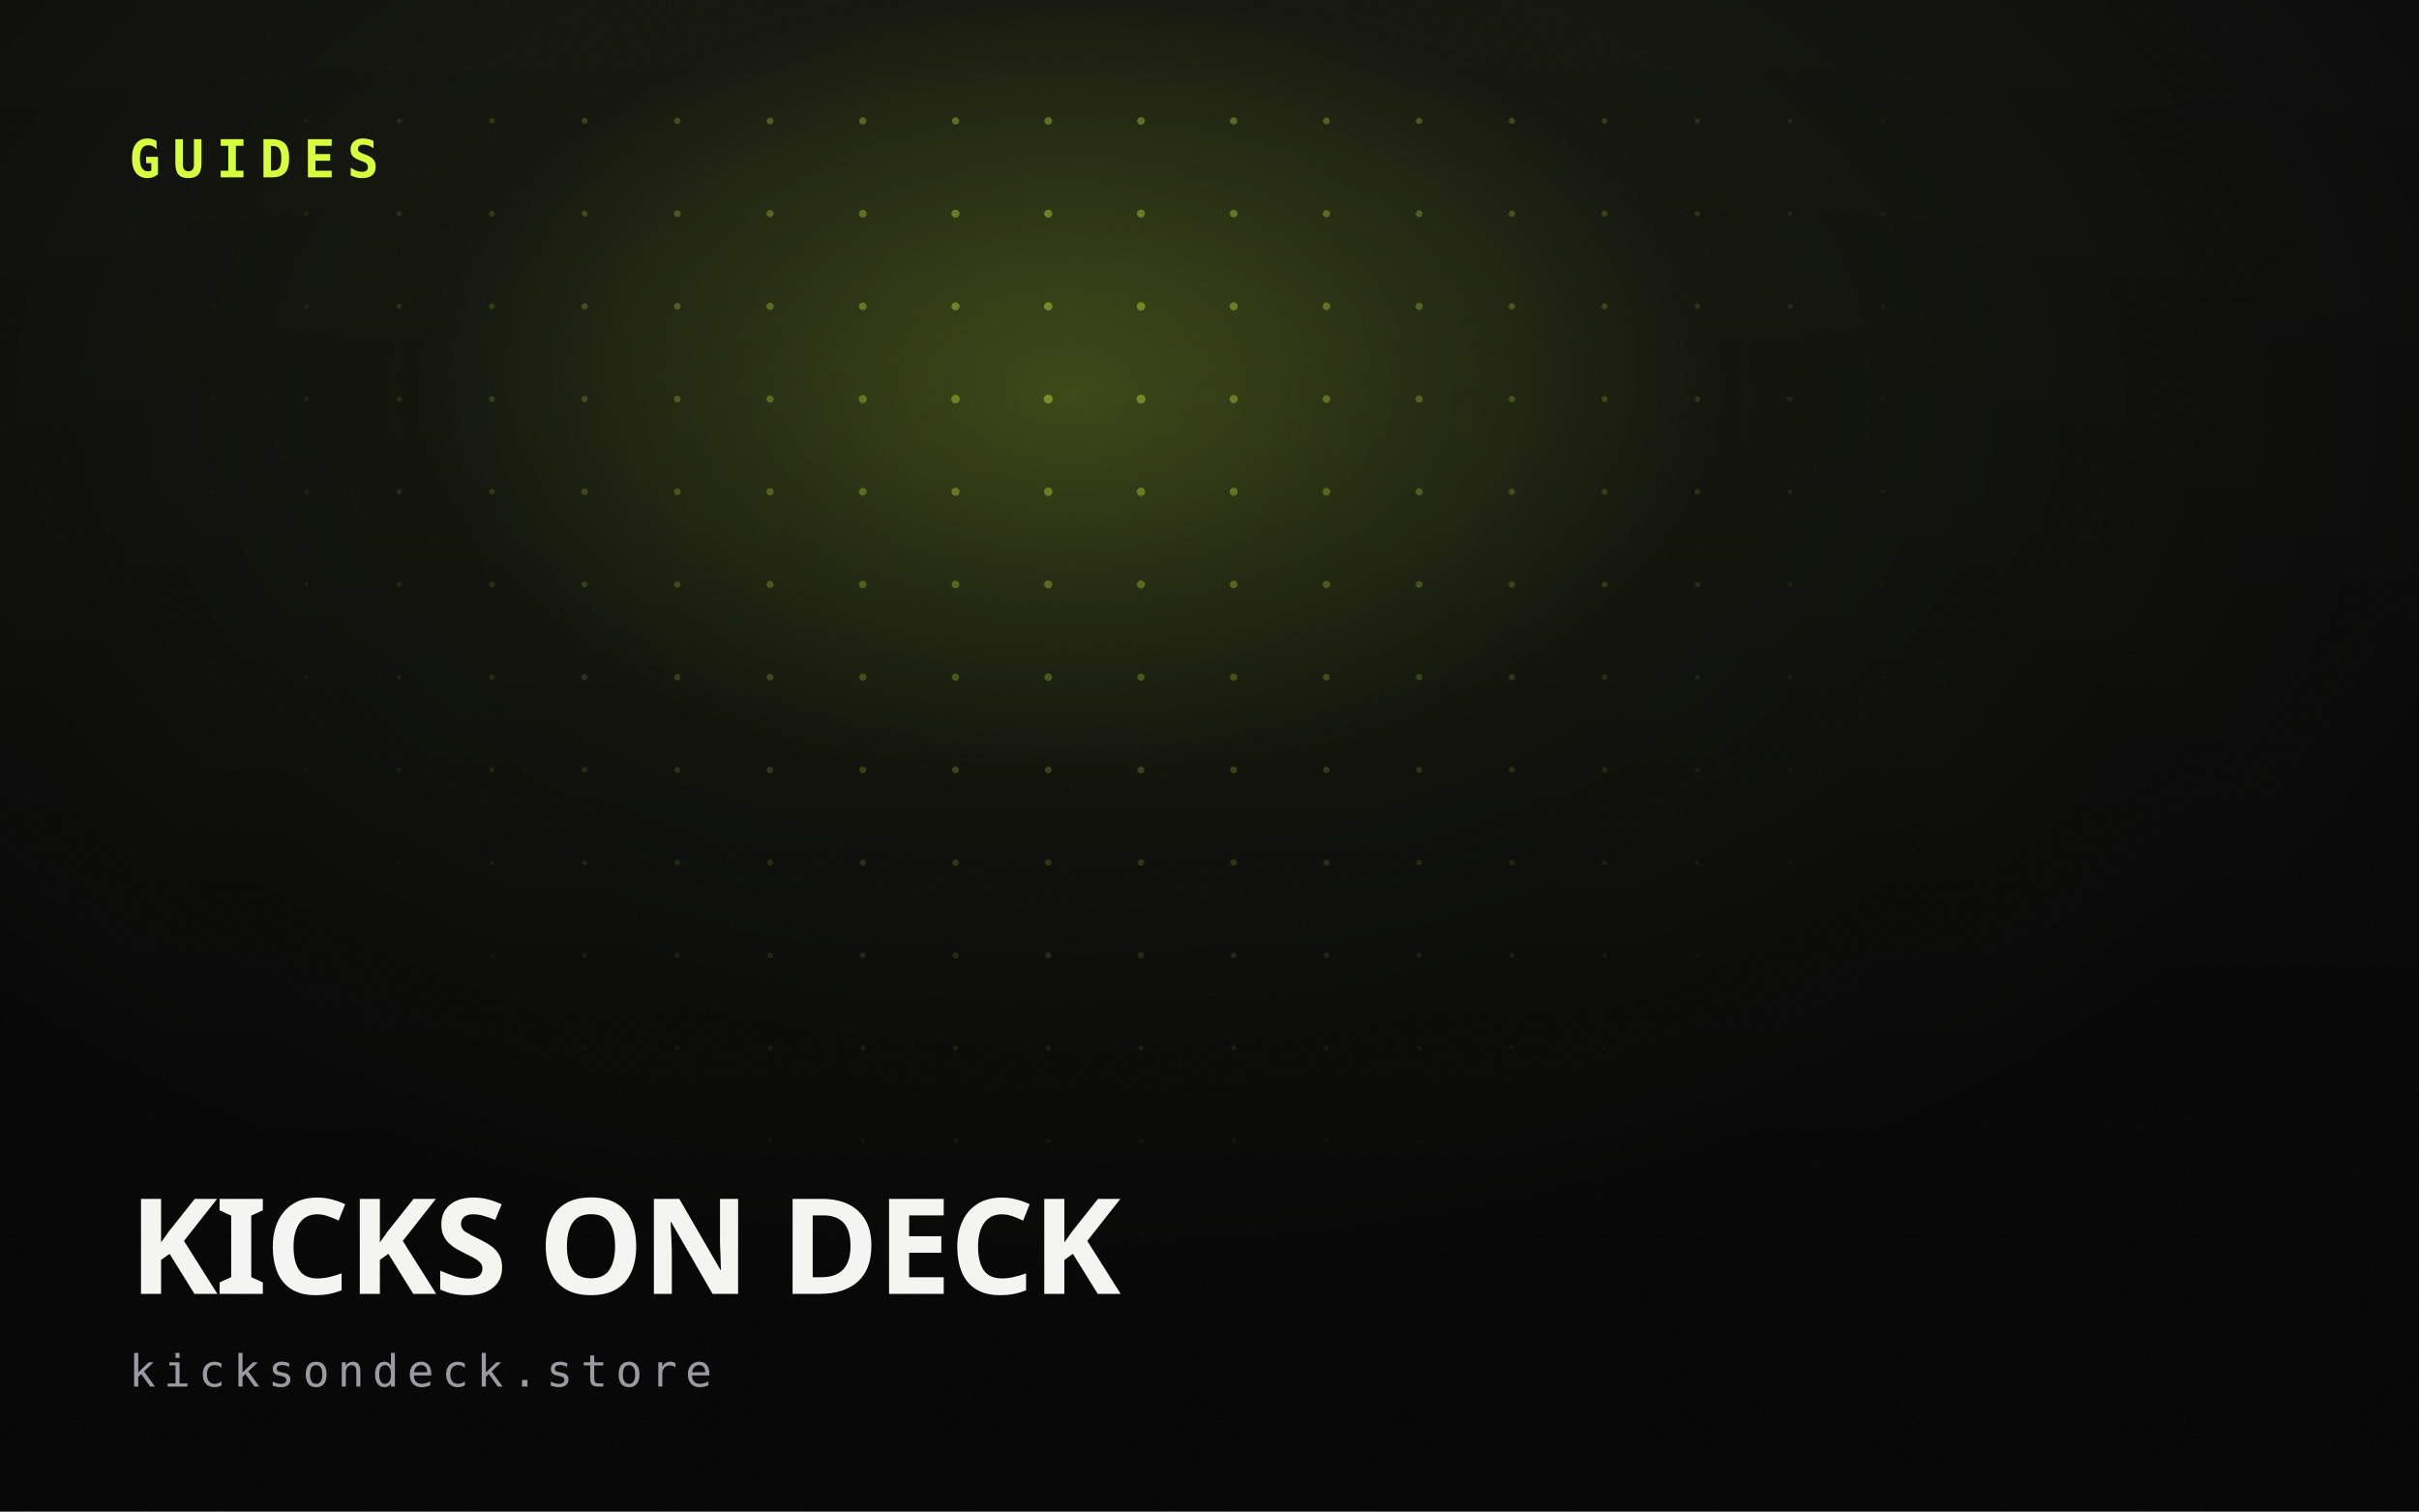
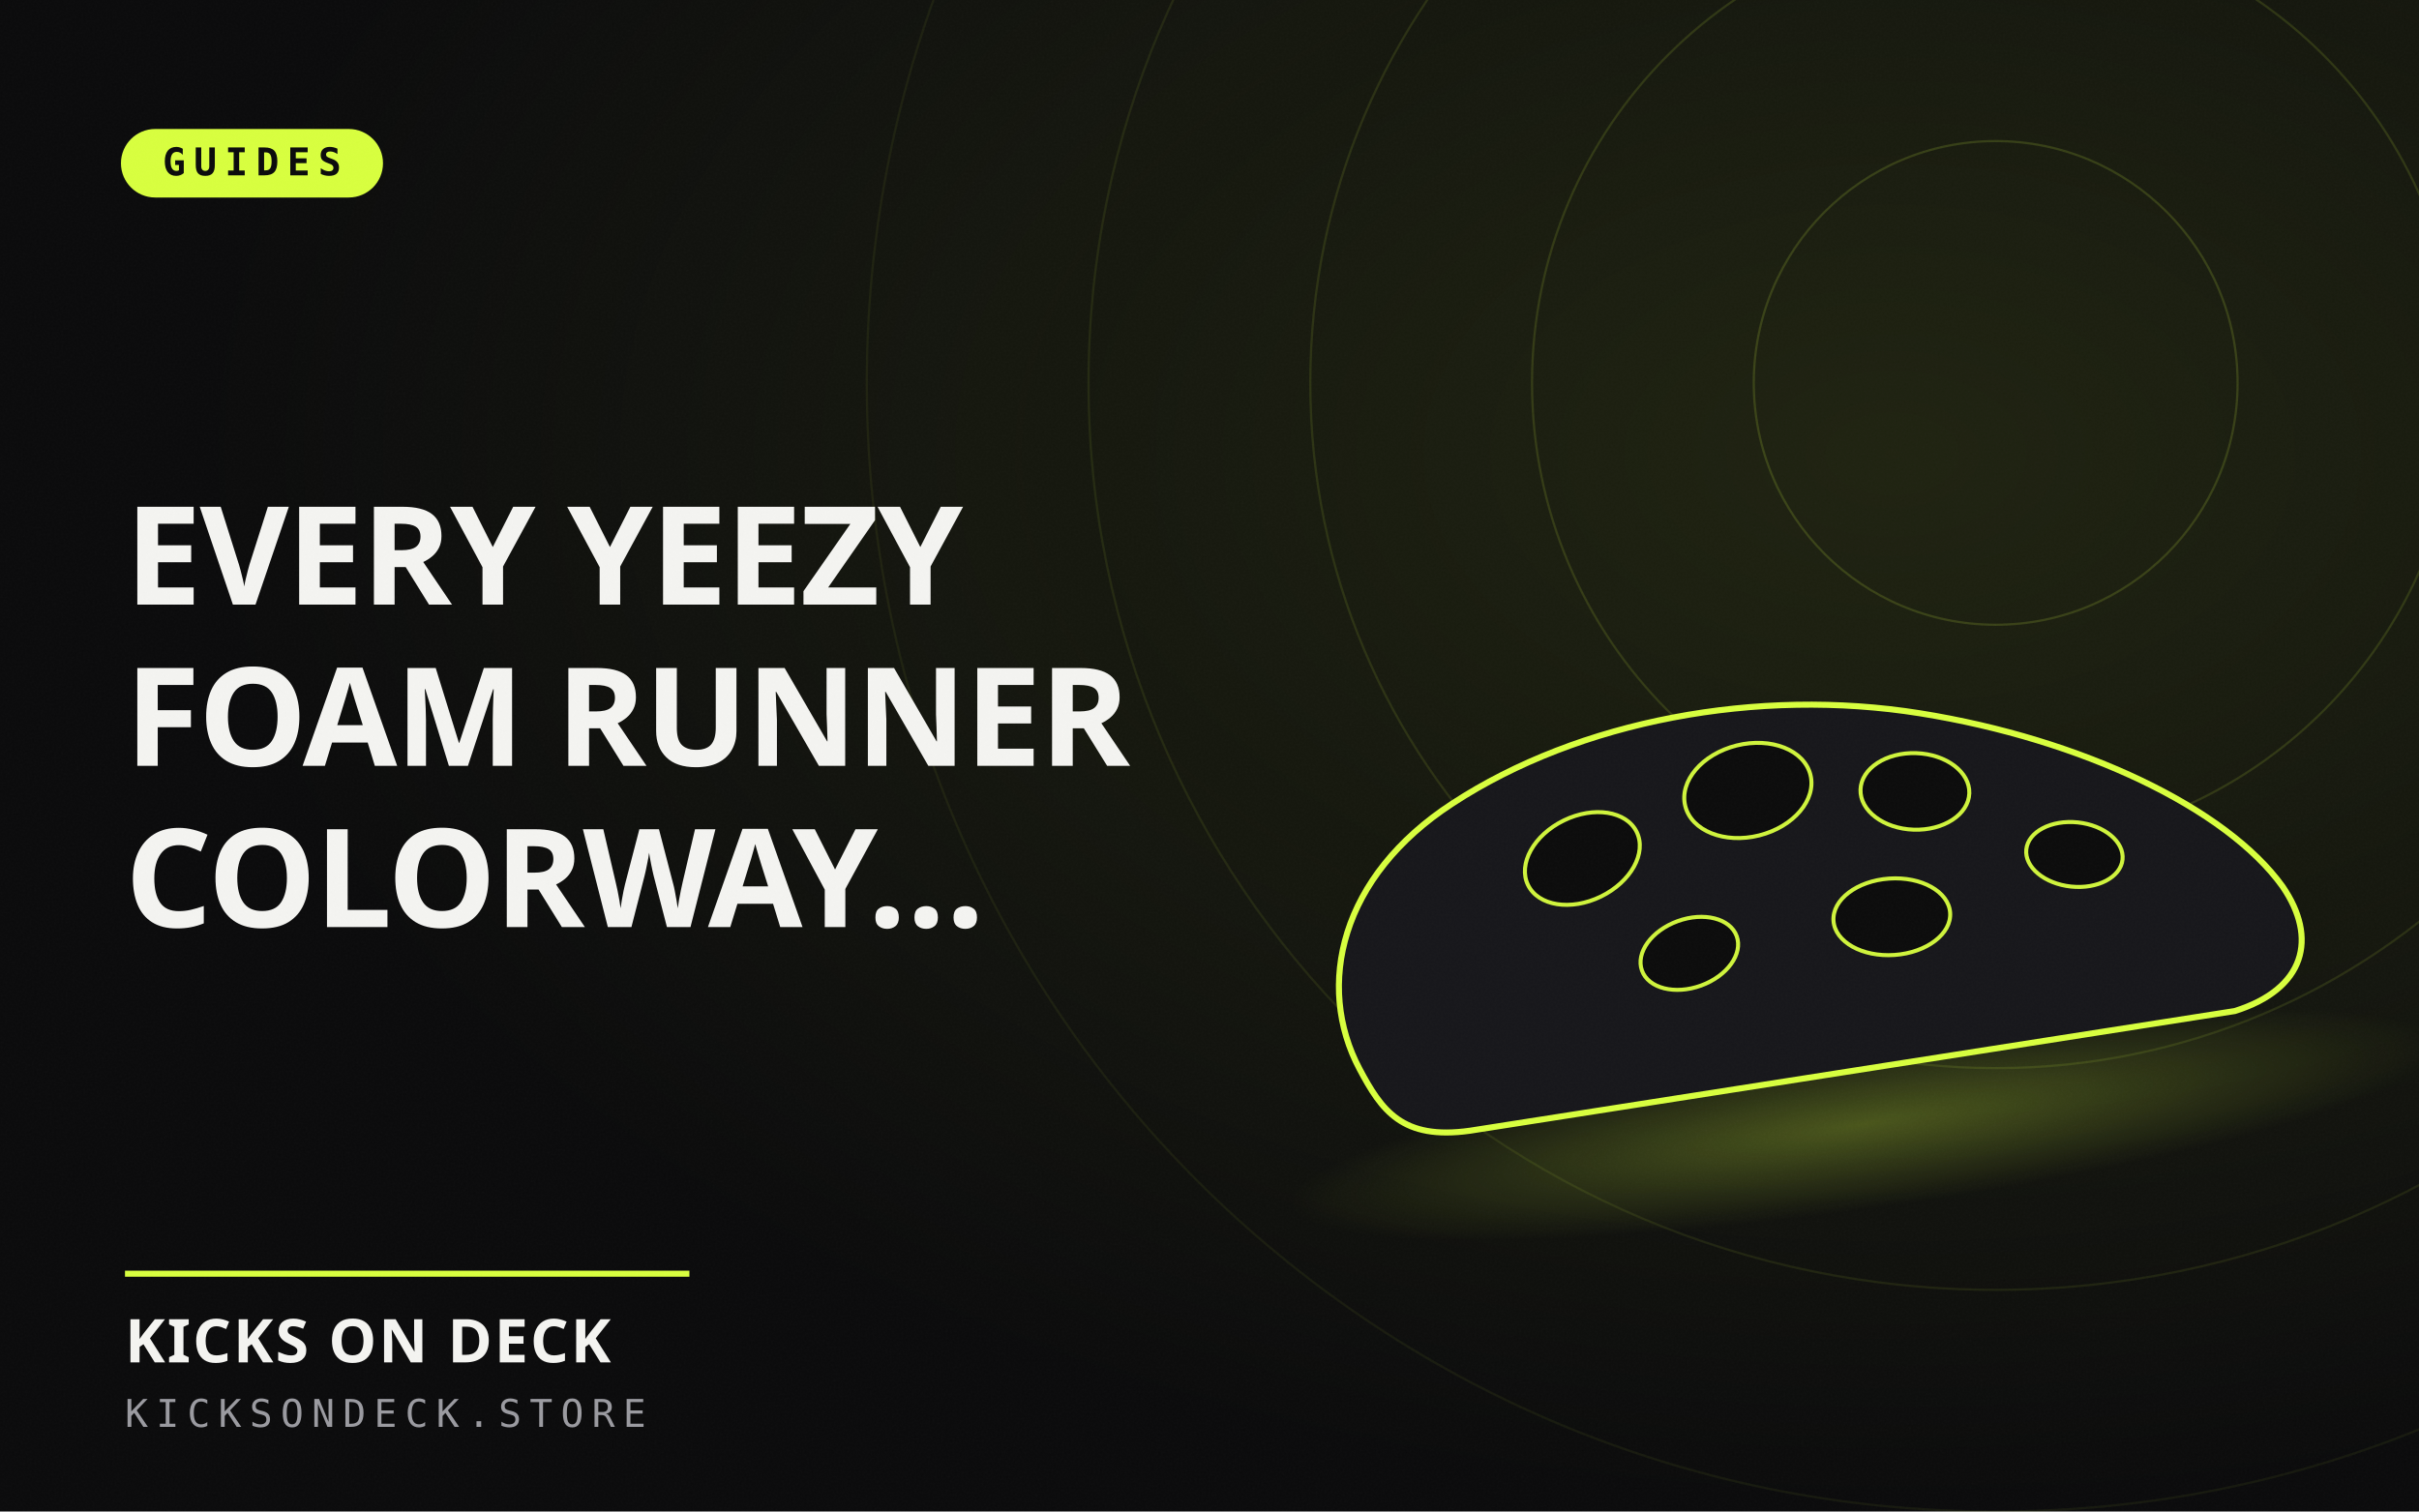
<svg xmlns="http://www.w3.org/2000/svg" viewBox="0 0 1200 750" width="1200" height="750" role="img" aria-label="Every Yeezy Foam Runner Colorway, Explained (2026 Guide)">
  <defs>
-     <radialGradient id="glow" cx="44.3%" cy="26.1%" r="60%">
-       <stop offset="0%" stop-color="#d8ff3e" stop-opacity="0.30" />
-       <stop offset="45%" stop-color="#d8ff3e" stop-opacity="0.05" />
-       <stop offset="100%" stop-color="#d8ff3e" stop-opacity="0" />
-     </radialGradient>
    <filter id="grain">
      <feTurbulence type="fractalNoise" baseFrequency="0.9" numOctaves="2" stitchTiles="stitch" />
      <feColorMatrix type="saturate" values="0" />
      <feComponentTransfer>
        <feFuncA type="linear" slope="0.05" />
      </feComponentTransfer>
    </filter>
-     <linearGradient id="vig" x1="0" y1="0" x2="0" y2="1">
-       <stop offset="0%" stop-color="#000" stop-opacity="0" />
-       <stop offset="100%" stop-color="#000" stop-opacity="0.55" />
-     </linearGradient>
+     <radialGradient id="floor" cx="50%" cy="50%" r="50%">
+       <stop offset="0%" stop-color="#d8ff3e" stop-opacity="0.28" />
+       <stop offset="100%" stop-color="#d8ff3e" stop-opacity="0" />
+     </radialGradient>
+     <radialGradient id="wash" cx="78%" cy="30%" r="70%">
+       <stop offset="0%" stop-color="#d8ff3e" stop-opacity="0.10" />
+       <stop offset="100%" stop-color="#d8ff3e" stop-opacity="0" />
+     </radialGradient>
+     <clipPath id="shoeclip">
+       <path d="M26,206 C10,162 30,110 90,82 C158,50 248,46 326,70 C404,94 470,138 492,180 C506,208 496,232 460,238 L76,244 C42,244 34,228 26,206 Z" />
+     </clipPath>
  </defs>
  <rect width="1200" height="750" fill="#0a0a0b" />
-   <rect width="1200" height="750" fill="url(#glow)" />
-   <circle cx="152" cy="60" r="1.1" fill="#d8ff3e" opacity="0.053" />
-   <circle cx="198" cy="60" r="1.3" fill="#d8ff3e" opacity="0.100" />
-   <circle cx="244" cy="60" r="1.4" fill="#d8ff3e" opacity="0.147" />
-   <circle cx="290" cy="60" r="1.5" fill="#d8ff3e" opacity="0.193" />
-   <circle cx="336" cy="60" r="1.6" fill="#d8ff3e" opacity="0.236" />
-   <circle cx="382" cy="60" r="1.7" fill="#d8ff3e" opacity="0.276" />
-   <circle cx="428" cy="60" r="1.8" fill="#d8ff3e" opacity="0.310" />
-   <circle cx="474" cy="60" r="1.8" fill="#d8ff3e" opacity="0.336" />
-   <circle cx="520" cy="60" r="1.9" fill="#d8ff3e" opacity="0.348" />
-   <circle cx="566" cy="60" r="1.9" fill="#d8ff3e" opacity="0.344" />
-   <circle cx="612" cy="60" r="1.8" fill="#d8ff3e" opacity="0.324" />
-   <circle cx="658" cy="60" r="1.7" fill="#d8ff3e" opacity="0.293" />
-   <circle cx="704" cy="60" r="1.6" fill="#d8ff3e" opacity="0.255" />
-   <circle cx="750" cy="60" r="1.5" fill="#d8ff3e" opacity="0.214" />
-   <circle cx="796" cy="60" r="1.4" fill="#d8ff3e" opacity="0.169" />
-   <circle cx="842" cy="60" r="1.3" fill="#d8ff3e" opacity="0.123" />
-   <circle cx="888" cy="60" r="1.2" fill="#d8ff3e" opacity="0.076" />
-   <circle cx="934" cy="60" r="1.1" fill="#d8ff3e" opacity="0.027" />
-   <circle cx="152" cy="106" r="1.2" fill="#d8ff3e" opacity="0.067" />
-   <circle cx="198" cy="106" r="1.3" fill="#d8ff3e" opacity="0.117" />
-   <circle cx="244" cy="106" r="1.4" fill="#d8ff3e" opacity="0.166" />
-   <circle cx="290" cy="106" r="1.5" fill="#d8ff3e" opacity="0.214" />
-   <circle cx="336" cy="106" r="1.7" fill="#d8ff3e" opacity="0.261" />
-   <circle cx="382" cy="106" r="1.8" fill="#d8ff3e" opacity="0.307" />
-   <circle cx="428" cy="106" r="1.9" fill="#d8ff3e" opacity="0.348" />
-   <circle cx="474" cy="106" r="2.0" fill="#d8ff3e" opacity="0.382" />
-   <circle cx="520" cy="106" r="2.0" fill="#d8ff3e" opacity="0.399" />
-   <circle cx="566" cy="106" r="2.0" fill="#d8ff3e" opacity="0.393" />
-   <circle cx="612" cy="106" r="1.9" fill="#d8ff3e" opacity="0.365" />
-   <circle cx="658" cy="106" r="1.8" fill="#d8ff3e" opacity="0.327" />
-   <circle cx="704" cy="106" r="1.7" fill="#d8ff3e" opacity="0.283" />
-   <circle cx="750" cy="106" r="1.6" fill="#d8ff3e" opacity="0.237" />
-   <circle cx="796" cy="106" r="1.5" fill="#d8ff3e" opacity="0.189" />
-   <circle cx="842" cy="106" r="1.4" fill="#d8ff3e" opacity="0.140" />
-   <circle cx="888" cy="106" r="1.2" fill="#d8ff3e" opacity="0.091" />
-   <circle cx="934" cy="106" r="1.1" fill="#d8ff3e" opacity="0.041" />
-   <circle cx="106" cy="152" r="1.1" fill="#d8ff3e" opacity="0.025" />
-   <circle cx="152" cy="152" r="1.2" fill="#d8ff3e" opacity="0.076" />
-   <circle cx="198" cy="152" r="1.3" fill="#d8ff3e" opacity="0.127" />
-   <circle cx="244" cy="152" r="1.4" fill="#d8ff3e" opacity="0.177" />
-   <circle cx="290" cy="152" r="1.6" fill="#d8ff3e" opacity="0.228" />
-   <circle cx="336" cy="152" r="1.7" fill="#d8ff3e" opacity="0.278" />
-   <circle cx="382" cy="152" r="1.8" fill="#d8ff3e" opacity="0.327" />
-   <circle cx="428" cy="152" r="1.9" fill="#d8ff3e" opacity="0.376" />
-   <circle cx="474" cy="152" r="2.0" fill="#d8ff3e" opacity="0.420" />
-   <circle cx="520" cy="152" r="2.1" fill="#d8ff3e" opacity="0.450" />
-   <circle cx="566" cy="152" r="2.1" fill="#d8ff3e" opacity="0.438" />
-   <circle cx="612" cy="152" r="2.0" fill="#d8ff3e" opacity="0.398" />
-   <circle cx="658" cy="152" r="1.9" fill="#d8ff3e" opacity="0.351" />
-   <circle cx="704" cy="152" r="1.8" fill="#d8ff3e" opacity="0.302" />
-   <circle cx="750" cy="152" r="1.6" fill="#d8ff3e" opacity="0.252" />
-   <circle cx="796" cy="152" r="1.5" fill="#d8ff3e" opacity="0.202" />
-   <circle cx="842" cy="152" r="1.4" fill="#d8ff3e" opacity="0.151" />
-   <circle cx="888" cy="152" r="1.3" fill="#d8ff3e" opacity="0.100" />
-   <circle cx="934" cy="152" r="1.1" fill="#d8ff3e" opacity="0.050" />
-   <circle cx="106" cy="198" r="1.1" fill="#d8ff3e" opacity="0.028" />
-   <circle cx="152" cy="198" r="1.2" fill="#d8ff3e" opacity="0.079" />
-   <circle cx="198" cy="198" r="1.3" fill="#d8ff3e" opacity="0.130" />
-   <circle cx="244" cy="198" r="1.5" fill="#d8ff3e" opacity="0.181" />
-   <circle cx="290" cy="198" r="1.6" fill="#d8ff3e" opacity="0.232" />
-   <circle cx="336" cy="198" r="1.7" fill="#d8ff3e" opacity="0.283" />
-   <circle cx="382" cy="198" r="1.8" fill="#d8ff3e" opacity="0.334" />
-   <circle cx="428" cy="198" r="2.0" fill="#d8ff3e" opacity="0.386" />
-   <circle cx="474" cy="198" r="2.1" fill="#d8ff3e" opacity="0.437" />
-   <circle cx="520" cy="198" r="2.2" fill="#d8ff3e" opacity="0.488" />
-   <circle cx="566" cy="198" r="2.2" fill="#d8ff3e" opacity="0.461" />
-   <circle cx="612" cy="198" r="2.0" fill="#d8ff3e" opacity="0.410" />
-   <circle cx="658" cy="198" r="1.9" fill="#d8ff3e" opacity="0.359" />
-   <circle cx="704" cy="198" r="1.8" fill="#d8ff3e" opacity="0.308" />
-   <circle cx="750" cy="198" r="1.6" fill="#d8ff3e" opacity="0.257" />
-   <circle cx="796" cy="198" r="1.5" fill="#d8ff3e" opacity="0.206" />
-   <circle cx="842" cy="198" r="1.4" fill="#d8ff3e" opacity="0.154" />
-   <circle cx="888" cy="198" r="1.3" fill="#d8ff3e" opacity="0.103" />
-   <circle cx="934" cy="198" r="1.1" fill="#d8ff3e" opacity="0.052" />
-   <circle cx="106" cy="244" r="1.1" fill="#d8ff3e" opacity="0.025" />
-   <circle cx="152" cy="244" r="1.2" fill="#d8ff3e" opacity="0.076" />
-   <circle cx="198" cy="244" r="1.3" fill="#d8ff3e" opacity="0.126" />
-   <circle cx="244" cy="244" r="1.4" fill="#d8ff3e" opacity="0.177" />
-   <circle cx="290" cy="244" r="1.6" fill="#d8ff3e" opacity="0.227" />
-   <circle cx="336" cy="244" r="1.7" fill="#d8ff3e" opacity="0.277" />
-   <circle cx="382" cy="244" r="1.8" fill="#d8ff3e" opacity="0.326" />
-   <circle cx="428" cy="244" r="1.9" fill="#d8ff3e" opacity="0.374" />
-   <circle cx="474" cy="244" r="2.0" fill="#d8ff3e" opacity="0.417" />
-   <circle cx="520" cy="244" r="2.1" fill="#d8ff3e" opacity="0.445" />
-   <circle cx="566" cy="244" r="2.1" fill="#d8ff3e" opacity="0.434" />
-   <circle cx="612" cy="244" r="2.0" fill="#d8ff3e" opacity="0.395" />
-   <circle cx="658" cy="244" r="1.9" fill="#d8ff3e" opacity="0.349" />
-   <circle cx="704" cy="244" r="1.8" fill="#d8ff3e" opacity="0.301" />
-   <circle cx="750" cy="244" r="1.6" fill="#d8ff3e" opacity="0.251" />
-   <circle cx="796" cy="244" r="1.5" fill="#d8ff3e" opacity="0.201" />
-   <circle cx="842" cy="244" r="1.4" fill="#d8ff3e" opacity="0.150" />
-   <circle cx="888" cy="244" r="1.2" fill="#d8ff3e" opacity="0.100" />
-   <circle cx="934" cy="244" r="1.1" fill="#d8ff3e" opacity="0.049" />
-   <circle cx="152" cy="290" r="1.2" fill="#d8ff3e" opacity="0.066" />
-   <circle cx="198" cy="290" r="1.3" fill="#d8ff3e" opacity="0.116" />
-   <circle cx="244" cy="290" r="1.4" fill="#d8ff3e" opacity="0.164" />
-   <circle cx="290" cy="290" r="1.5" fill="#d8ff3e" opacity="0.213" />
-   <circle cx="336" cy="290" r="1.6" fill="#d8ff3e" opacity="0.259" />
-   <circle cx="382" cy="290" r="1.8" fill="#d8ff3e" opacity="0.304" />
-   <circle cx="428" cy="290" r="1.9" fill="#d8ff3e" opacity="0.345" />
-   <circle cx="474" cy="290" r="1.9" fill="#d8ff3e" opacity="0.378" />
-   <circle cx="520" cy="290" r="2.0" fill="#d8ff3e" opacity="0.395" />
-   <circle cx="566" cy="290" r="2.0" fill="#d8ff3e" opacity="0.389" />
-   <circle cx="612" cy="290" r="1.9" fill="#d8ff3e" opacity="0.362" />
-   <circle cx="658" cy="290" r="1.8" fill="#d8ff3e" opacity="0.324" />
-   <circle cx="704" cy="290" r="1.7" fill="#d8ff3e" opacity="0.281" />
-   <circle cx="750" cy="290" r="1.6" fill="#d8ff3e" opacity="0.235" />
-   <circle cx="796" cy="290" r="1.5" fill="#d8ff3e" opacity="0.188" />
-   <circle cx="842" cy="290" r="1.3" fill="#d8ff3e" opacity="0.139" />
-   <circle cx="888" cy="290" r="1.2" fill="#d8ff3e" opacity="0.090" />
-   <circle cx="934" cy="290" r="1.1" fill="#d8ff3e" opacity="0.040" />
-   <circle cx="152" cy="336" r="1.1" fill="#d8ff3e" opacity="0.051" />
-   <circle cx="198" cy="336" r="1.2" fill="#d8ff3e" opacity="0.099" />
-   <circle cx="244" cy="336" r="1.4" fill="#d8ff3e" opacity="0.145" />
-   <circle cx="290" cy="336" r="1.5" fill="#d8ff3e" opacity="0.190" />
-   <circle cx="336" cy="336" r="1.6" fill="#d8ff3e" opacity="0.233" />
-   <circle cx="382" cy="336" r="1.7" fill="#d8ff3e" opacity="0.273" />
-   <circle cx="428" cy="336" r="1.8" fill="#d8ff3e" opacity="0.307" />
-   <circle cx="474" cy="336" r="1.8" fill="#d8ff3e" opacity="0.332" />
-   <circle cx="520" cy="336" r="1.9" fill="#d8ff3e" opacity="0.344" />
-   <circle cx="566" cy="336" r="1.8" fill="#d8ff3e" opacity="0.340" />
-   <circle cx="612" cy="336" r="1.8" fill="#d8ff3e" opacity="0.320" />
-   <circle cx="658" cy="336" r="1.7" fill="#d8ff3e" opacity="0.290" />
-   <circle cx="704" cy="336" r="1.6" fill="#d8ff3e" opacity="0.253" />
-   <circle cx="750" cy="336" r="1.5" fill="#d8ff3e" opacity="0.211" />
-   <circle cx="796" cy="336" r="1.4" fill="#d8ff3e" opacity="0.167" />
-   <circle cx="842" cy="336" r="1.3" fill="#d8ff3e" opacity="0.121" />
-   <circle cx="888" cy="336" r="1.2" fill="#d8ff3e" opacity="0.074" />
-   <circle cx="934" cy="336" r="1.1" fill="#d8ff3e" opacity="0.026" />
-   <circle cx="152" cy="382" r="1.1" fill="#d8ff3e" opacity="0.031" />
-   <circle cx="198" cy="382" r="1.2" fill="#d8ff3e" opacity="0.076" />
-   <circle cx="244" cy="382" r="1.3" fill="#d8ff3e" opacity="0.120" />
-   <circle cx="290" cy="382" r="1.4" fill="#d8ff3e" opacity="0.162" />
-   <circle cx="336" cy="382" r="1.5" fill="#d8ff3e" opacity="0.201" />
-   <circle cx="382" cy="382" r="1.6" fill="#d8ff3e" opacity="0.235" />
-   <circle cx="428" cy="382" r="1.7" fill="#d8ff3e" opacity="0.264" />
-   <circle cx="474" cy="382" r="1.7" fill="#d8ff3e" opacity="0.284" />
-   <circle cx="520" cy="382" r="1.7" fill="#d8ff3e" opacity="0.293" />
-   <circle cx="566" cy="382" r="1.7" fill="#d8ff3e" opacity="0.290" />
-   <circle cx="612" cy="382" r="1.7" fill="#d8ff3e" opacity="0.275" />
-   <circle cx="658" cy="382" r="1.6" fill="#d8ff3e" opacity="0.250" />
-   <circle cx="704" cy="382" r="1.5" fill="#d8ff3e" opacity="0.218" />
-   <circle cx="750" cy="382" r="1.5" fill="#d8ff3e" opacity="0.181" />
-   <circle cx="796" cy="382" r="1.4" fill="#d8ff3e" opacity="0.140" />
-   <circle cx="842" cy="382" r="1.2" fill="#d8ff3e" opacity="0.097" />
-   <circle cx="888" cy="382" r="1.1" fill="#d8ff3e" opacity="0.053" />
-   <circle cx="198" cy="428" r="1.1" fill="#d8ff3e" opacity="0.049" />
-   <circle cx="244" cy="428" r="1.2" fill="#d8ff3e" opacity="0.090" />
-   <circle cx="290" cy="428" r="1.3" fill="#d8ff3e" opacity="0.128" />
-   <circle cx="336" cy="428" r="1.4" fill="#d8ff3e" opacity="0.163" />
-   <circle cx="382" cy="428" r="1.5" fill="#d8ff3e" opacity="0.194" />
-   <circle cx="428" cy="428" r="1.5" fill="#d8ff3e" opacity="0.218" />
-   <circle cx="474" cy="428" r="1.6" fill="#d8ff3e" opacity="0.235" />
-   <circle cx="520" cy="428" r="1.6" fill="#d8ff3e" opacity="0.242" />
-   <circle cx="566" cy="428" r="1.6" fill="#d8ff3e" opacity="0.239" />
-   <circle cx="612" cy="428" r="1.6" fill="#d8ff3e" opacity="0.227" />
-   <circle cx="658" cy="428" r="1.5" fill="#d8ff3e" opacity="0.206" />
-   <circle cx="704" cy="428" r="1.4" fill="#d8ff3e" opacity="0.178" />
-   <circle cx="750" cy="428" r="1.4" fill="#d8ff3e" opacity="0.146" />
-   <circle cx="796" cy="428" r="1.3" fill="#d8ff3e" opacity="0.109" />
-   <circle cx="842" cy="428" r="1.2" fill="#d8ff3e" opacity="0.069" />
-   <circle cx="888" cy="428" r="1.1" fill="#d8ff3e" opacity="0.027" />
-   <circle cx="244" cy="474" r="1.1" fill="#d8ff3e" opacity="0.056" />
-   <circle cx="290" cy="474" r="1.2" fill="#d8ff3e" opacity="0.091" />
-   <circle cx="336" cy="474" r="1.3" fill="#d8ff3e" opacity="0.123" />
-   <circle cx="382" cy="474" r="1.4" fill="#d8ff3e" opacity="0.150" />
-   <circle cx="428" cy="474" r="1.4" fill="#d8ff3e" opacity="0.171" />
-   <circle cx="474" cy="474" r="1.5" fill="#d8ff3e" opacity="0.185" />
-   <circle cx="520" cy="474" r="1.5" fill="#d8ff3e" opacity="0.191" />
-   <circle cx="566" cy="474" r="1.5" fill="#d8ff3e" opacity="0.189" />
-   <circle cx="612" cy="474" r="1.4" fill="#d8ff3e" opacity="0.178" />
-   <circle cx="658" cy="474" r="1.4" fill="#d8ff3e" opacity="0.160" />
-   <circle cx="704" cy="474" r="1.3" fill="#d8ff3e" opacity="0.136" />
-   <circle cx="750" cy="474" r="1.3" fill="#d8ff3e" opacity="0.107" />
-   <circle cx="796" cy="474" r="1.2" fill="#d8ff3e" opacity="0.073" />
-   <circle cx="842" cy="474" r="1.1" fill="#d8ff3e" opacity="0.037" />
-   <circle cx="290" cy="520" r="1.1" fill="#d8ff3e" opacity="0.051" />
-   <circle cx="336" cy="520" r="1.2" fill="#d8ff3e" opacity="0.080" />
-   <circle cx="382" cy="520" r="1.3" fill="#d8ff3e" opacity="0.104" />
-   <circle cx="428" cy="520" r="1.3" fill="#d8ff3e" opacity="0.122" />
-   <circle cx="474" cy="520" r="1.3" fill="#d8ff3e" opacity="0.134" />
-   <circle cx="520" cy="520" r="1.3" fill="#d8ff3e" opacity="0.140" />
-   <circle cx="566" cy="520" r="1.3" fill="#d8ff3e" opacity="0.138" />
-   <circle cx="612" cy="520" r="1.3" fill="#d8ff3e" opacity="0.129" />
-   <circle cx="658" cy="520" r="1.3" fill="#d8ff3e" opacity="0.113" />
-   <circle cx="704" cy="520" r="1.2" fill="#d8ff3e" opacity="0.092" />
-   <circle cx="750" cy="520" r="1.2" fill="#d8ff3e" opacity="0.065" />
-   <circle cx="796" cy="520" r="1.1" fill="#d8ff3e" opacity="0.035" />
-   <circle cx="336" cy="566" r="1.1" fill="#d8ff3e" opacity="0.035" />
-   <circle cx="382" cy="566" r="1.1" fill="#d8ff3e" opacity="0.057" />
-   <circle cx="428" cy="566" r="1.2" fill="#d8ff3e" opacity="0.073" />
-   <circle cx="474" cy="566" r="1.2" fill="#d8ff3e" opacity="0.084" />
-   <circle cx="520" cy="566" r="1.2" fill="#d8ff3e" opacity="0.089" />
-   <circle cx="566" cy="566" r="1.2" fill="#d8ff3e" opacity="0.087" />
-   <circle cx="612" cy="566" r="1.2" fill="#d8ff3e" opacity="0.079" />
-   <circle cx="658" cy="566" r="1.2" fill="#d8ff3e" opacity="0.065" />
-   <circle cx="704" cy="566" r="1.1" fill="#d8ff3e" opacity="0.046" />
-   <circle cx="750" cy="566" r="1.1" fill="#d8ff3e" opacity="0.022" />
-   <circle cx="428" cy="612" r="1.1" fill="#d8ff3e" opacity="0.024" />
-   <circle cx="474" cy="612" r="1.1" fill="#d8ff3e" opacity="0.033" />
-   <circle cx="520" cy="612" r="1.1" fill="#d8ff3e" opacity="0.038" />
-   <circle cx="566" cy="612" r="1.1" fill="#d8ff3e" opacity="0.036" />
-   <circle cx="612" cy="612" r="1.1" fill="#d8ff3e" opacity="0.029" />
-   <rect width="1200" height="750" fill="url(#vig)" />
-   <rect width="1200" height="750" filter="url(#grain)" opacity="0.6" />
+   <rect width="1200" height="750" fill="url(#wash)" />
+   <circle cx="990" cy="190" r="120" fill="none" stroke="#d8ff3e" stroke-width="1.1" opacity="0.160" />
+   <circle cx="990" cy="190" r="230" fill="none" stroke="#d8ff3e" stroke-width="1.1" opacity="0.135" />
+   <circle cx="990" cy="190" r="340" fill="none" stroke="#d8ff3e" stroke-width="1.1" opacity="0.110" />
+   <circle cx="990" cy="190" r="450" fill="none" stroke="#d8ff3e" stroke-width="1.1" opacity="0.085" />
+   <circle cx="990" cy="190" r="560" fill="none" stroke="#d8ff3e" stroke-width="1.1" opacity="0.060" />
+   <g transform="translate(620,330) rotate(-8)">
+     <ellipse cx="270" cy="268" rx="290" ry="42" fill="url(#floor)" />
+     <path d="M26,206 C10,162 30,110 90,82 C158,50 248,46 326,70 C404,94 470,138 492,180 C506,208 496,232 460,238 L76,244 C42,244 34,228 26,206 Z" fill="#16161a" stroke="#d8ff3e" stroke-width="3" />
+     <g clip-path="url(#shoeclip)" />
+     <ellipse cx="150" cy="118" rx="30" ry="21" fill="#0a0a0b" stroke="#d8ff3e" stroke-width="2" opacity="0.95" transform="rotate(-18 150 118)" />
+     <ellipse cx="236" cy="96" rx="32" ry="23" fill="#0a0a0b" stroke="#d8ff3e" stroke-width="2" opacity="0.95" transform="rotate(-6 236 96)" />
+     <ellipse cx="318" cy="108" rx="27" ry="19" fill="#0a0a0b" stroke="#d8ff3e" stroke-width="2" opacity="0.95" transform="rotate(10 318 108)" />
+     <ellipse cx="196" cy="172" rx="25" ry="17" fill="#0a0a0b" stroke="#d8ff3e" stroke-width="2" opacity="0.95" transform="rotate(-12 196 172)" />
+     <ellipse cx="298" cy="168" rx="29" ry="19" fill="#0a0a0b" stroke="#d8ff3e" stroke-width="2" opacity="0.95" transform="rotate(4 298 168)" />
+     <ellipse cx="392" cy="150" rx="24" ry="16" fill="#0a0a0b" stroke="#d8ff3e" stroke-width="2" opacity="0.95" transform="rotate(14 392 150)" />
+   </g>
  <g font-family="ui-monospace, monospace">
-     <text x="64" y="88" fill="#d8ff3e" font-size="26" letter-spacing="6" font-weight="700">GUIDES</text>
-     <text x="64" y="642" fill="#f4f4f1" font-size="66" font-weight="800" letter-spacing="-1" font-family="system-ui, sans-serif">KICKS ON DECK</text>
-     <text x="64" y="688" fill="#9a9aa0" font-size="22" letter-spacing="4">kicksondeck.store</text>
+     <rect x="60" y="64" rx="17" height="34" width="130" fill="#d8ff3e" />
+     <text x="125" y="87" fill="#0a0a0b" font-size="19" letter-spacing="4" font-weight="700" text-anchor="middle">GUIDES</text>
  </g>
+   <g font-family="system-ui, sans-serif" font-weight="800" fill="#f4f4f1" letter-spacing="-1">
+     <text x="62" y="300" font-size="68">EVERY YEEZY</text>
+     <text x="62" y="380" font-size="68">FOAM RUNNER</text>
+     <text x="62" y="460" font-size="68">COLORWAY…</text>
+   </g>
+   <line x1="62" y1="632" x2="342" y2="632" stroke="#d8ff3e" stroke-width="3" />
+   <g font-family="ui-monospace, monospace">
+     <text x="62" y="676" fill="#f4f4f1" font-size="30" font-weight="800" letter-spacing="1" font-family="system-ui, sans-serif">KICKS ON DECK</text>
+     <text x="62" y="708" fill="#9a9aa0" font-size="19" letter-spacing="4">KICKSONDECK.STORE</text>
+   </g>
+   <rect width="1200" height="750" filter="url(#grain)" opacity="0.55" />
</svg>
